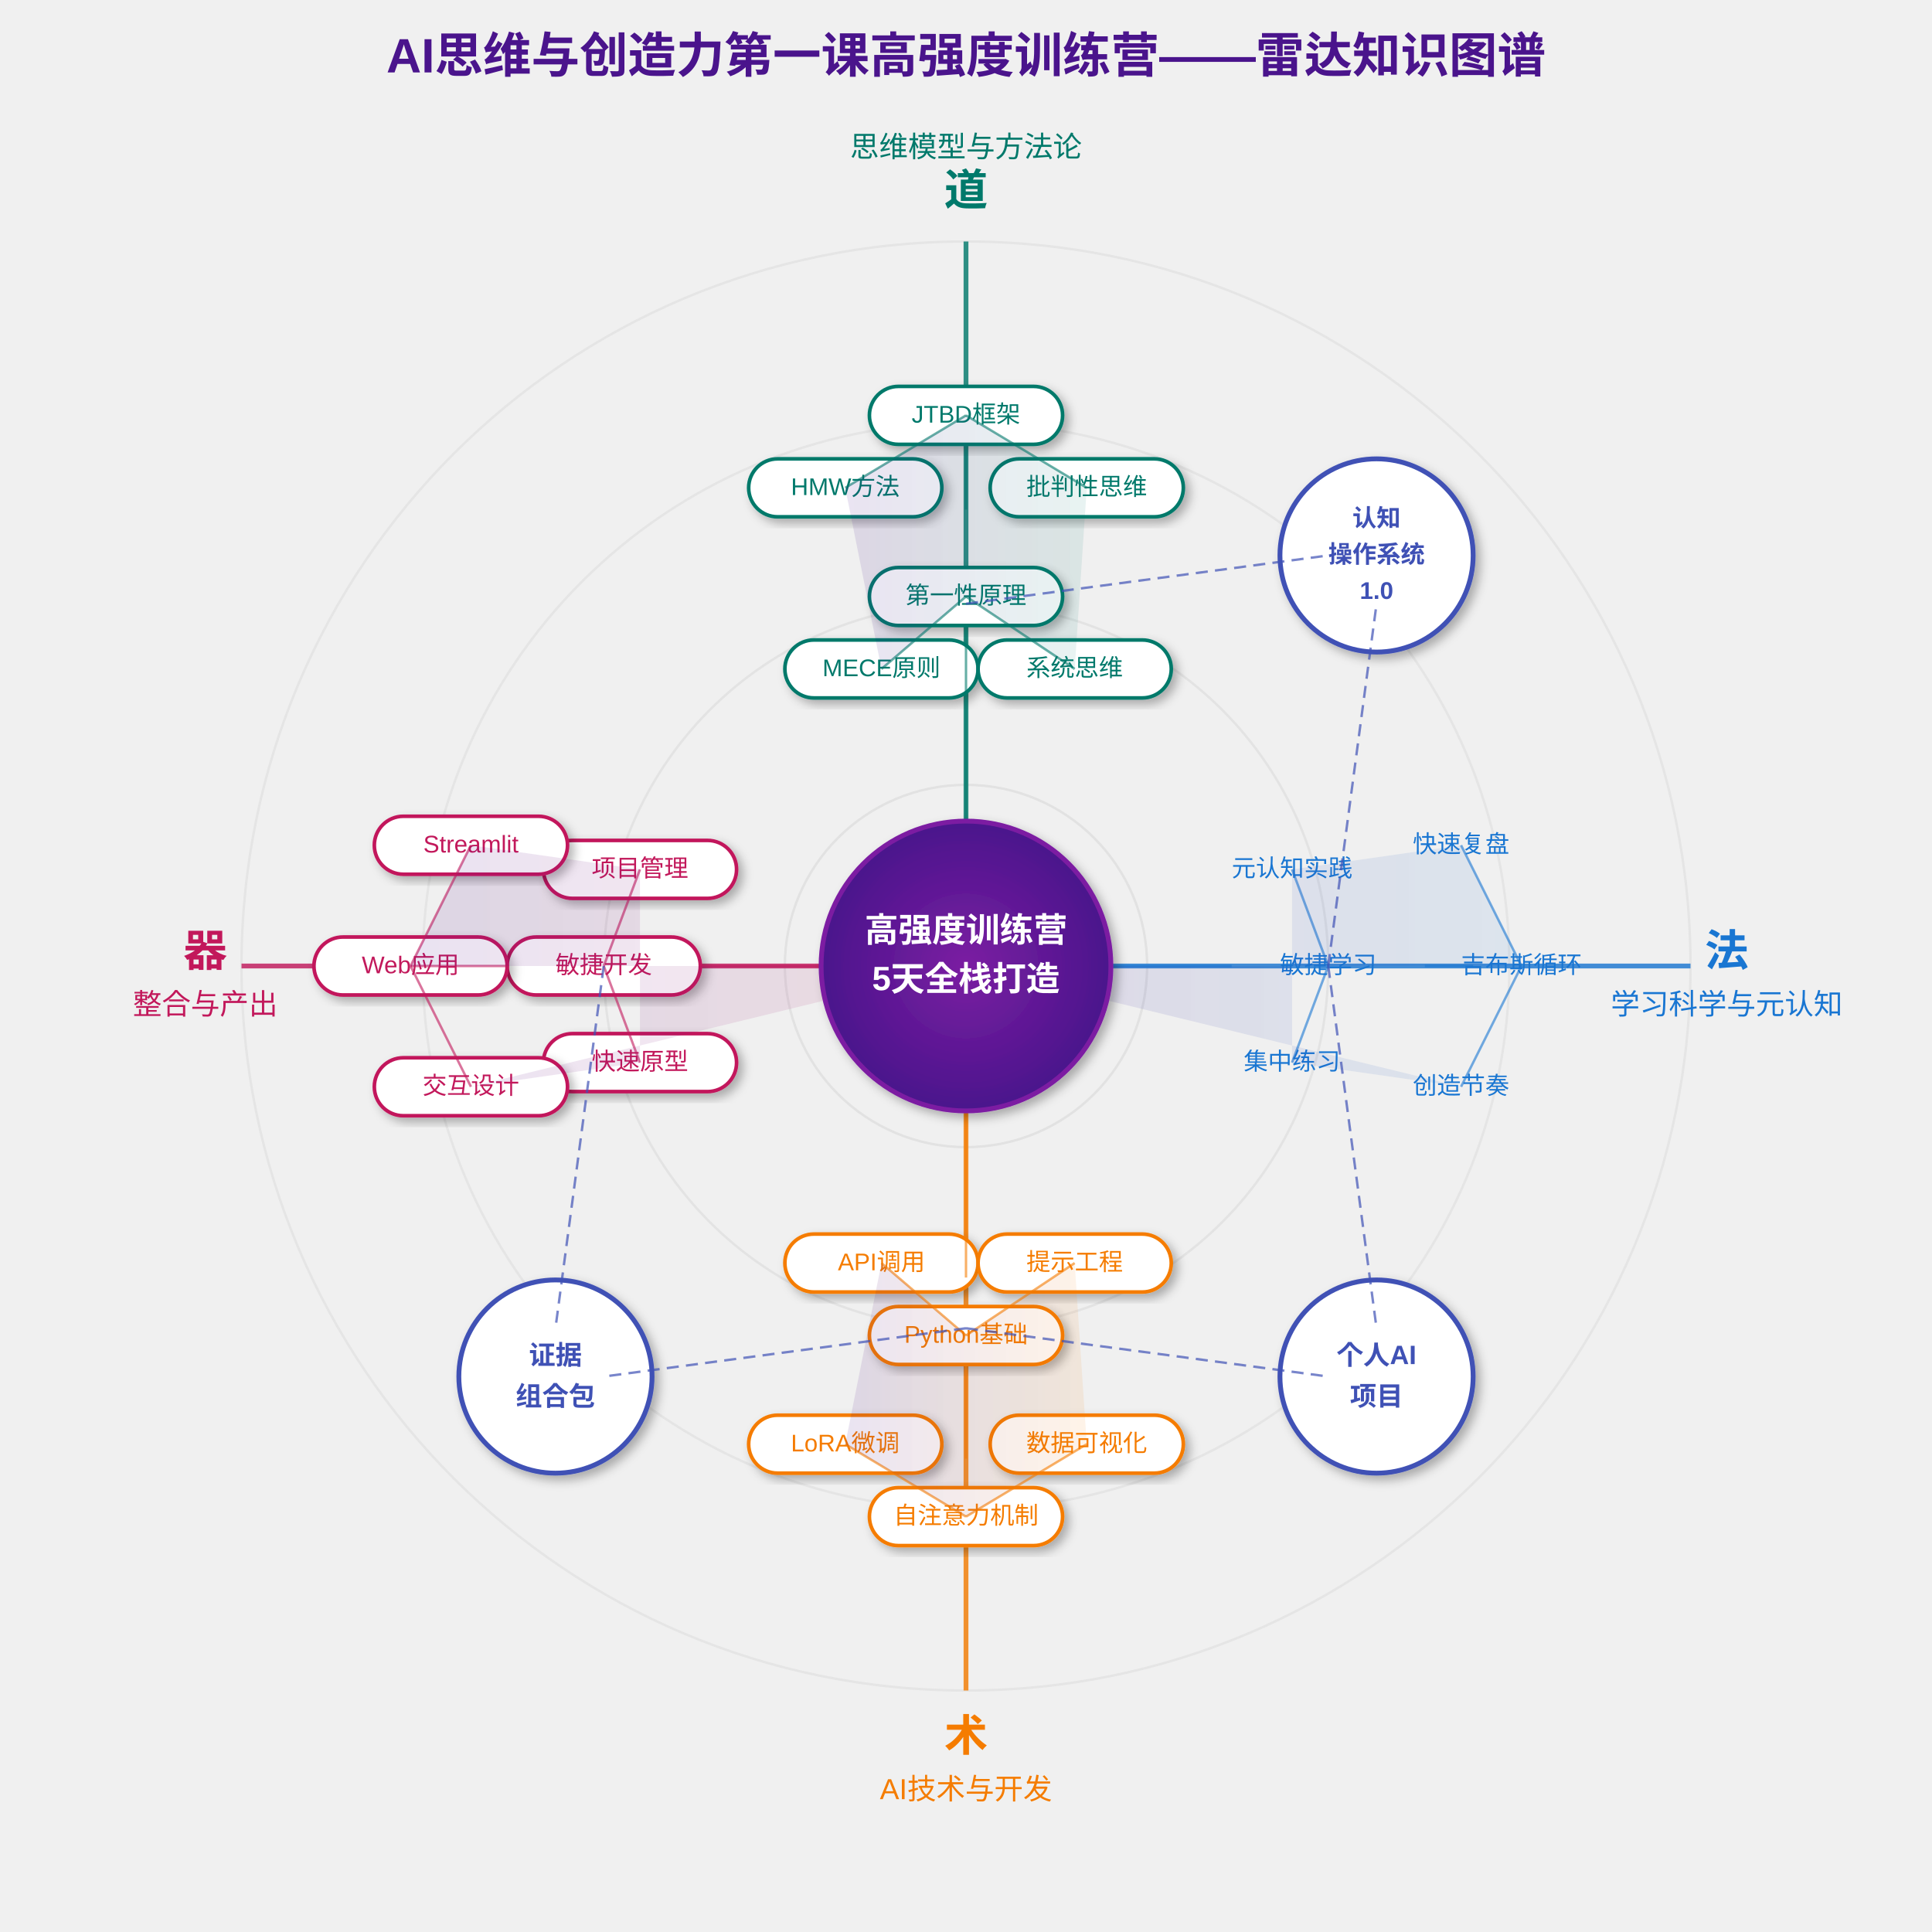
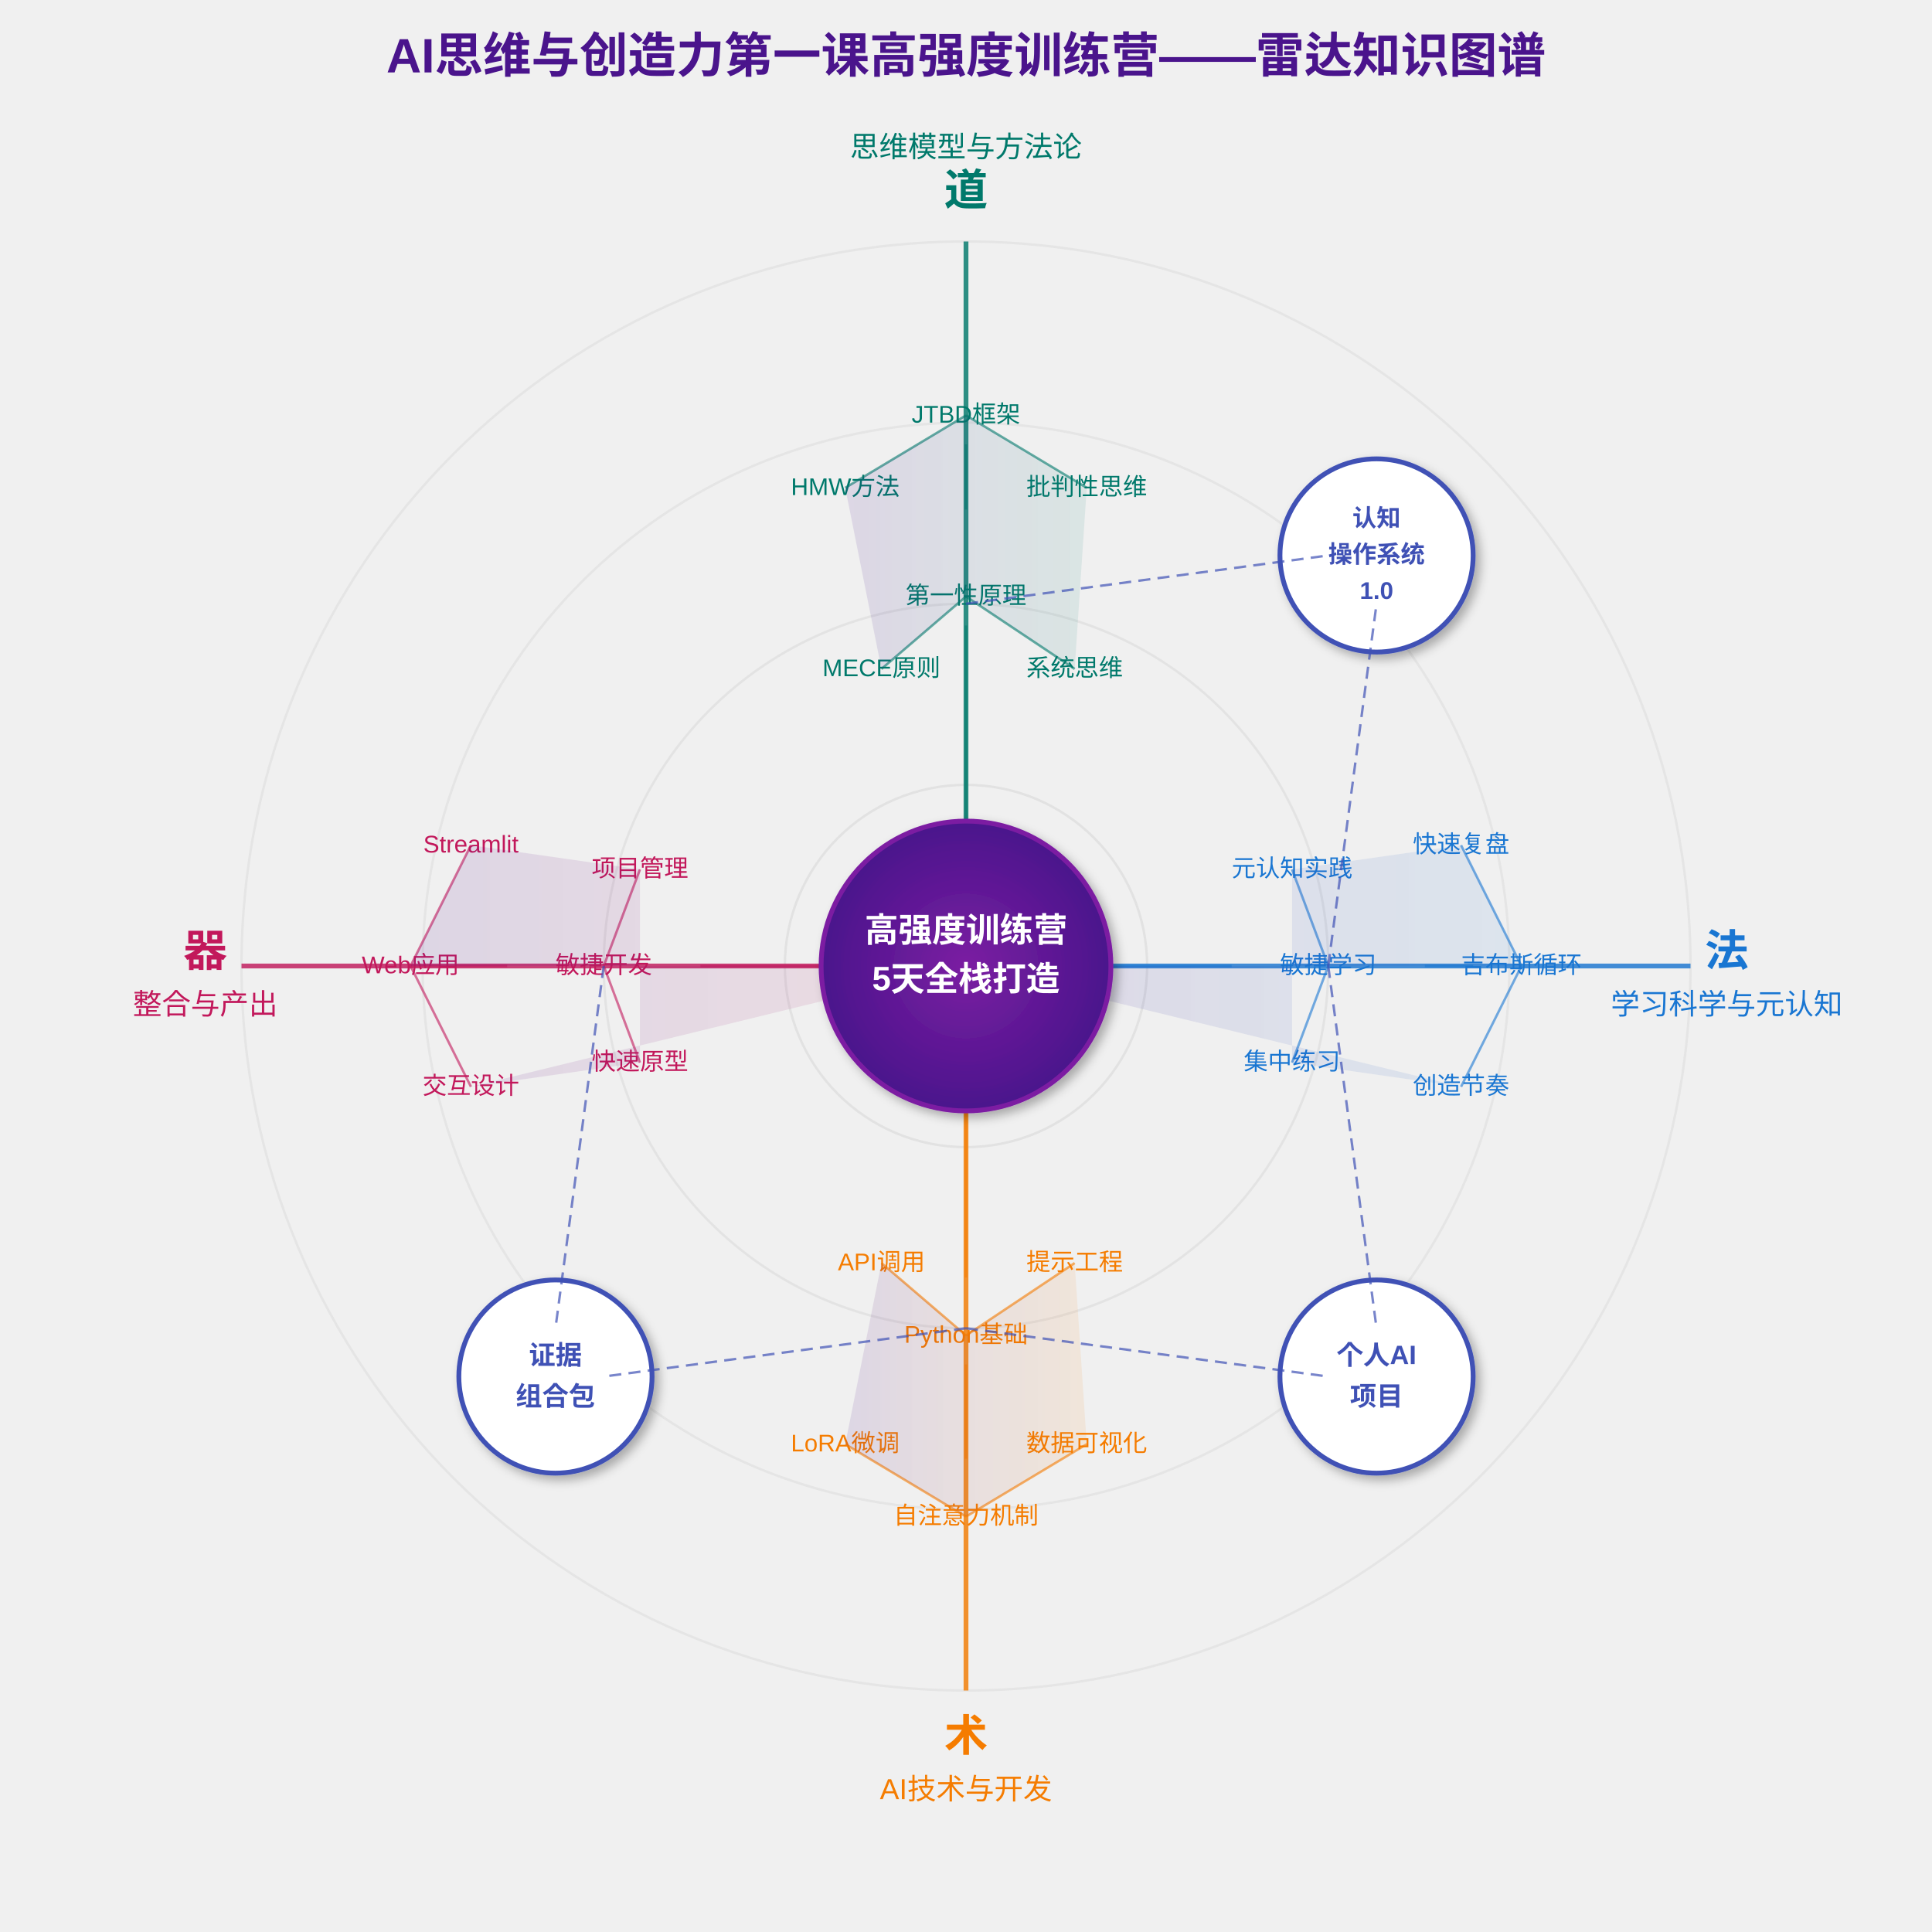
<svg xmlns="http://www.w3.org/2000/svg" width="800" height="800" viewBox="0 0 800 800">
  <defs>
    <radialGradient id="center-glow" cx="0.5" cy="0.5" r="0.5">
      <stop offset="0%" stop-color="#7b1fa2" stop-opacity="1" />
      <stop offset="100%" stop-color="#4a148c" stop-opacity="1" />
    </radialGradient>
    <linearGradient id="dao-gradient" x1="0%" y1="0%" x2="100%" y2="0%">
      <stop offset="0%" stop-color="#4a148c" stop-opacity="0.8" />
      <stop offset="100%" stop-color="#00796b" stop-opacity="0.6" />
    </linearGradient>
    <linearGradient id="fa-gradient" x1="0%" y1="0%" x2="100%" y2="0%">
      <stop offset="0%" stop-color="#4a148c" stop-opacity="0.8" />
      <stop offset="100%" stop-color="#1976d2" stop-opacity="0.6" />
    </linearGradient>
    <linearGradient id="shu-gradient" x1="0%" y1="0%" x2="100%" y2="0%">
      <stop offset="0%" stop-color="#4a148c" stop-opacity="0.8" />
      <stop offset="100%" stop-color="#f57c00" stop-opacity="0.6" />
    </linearGradient>
    <linearGradient id="qi-gradient" x1="0%" y1="0%" x2="100%" y2="0%">
      <stop offset="0%" stop-color="#4a148c" stop-opacity="0.8" />
      <stop offset="100%" stop-color="#c2185b" stop-opacity="0.6" />
    </linearGradient>
    <filter id="shadow" x="-20%" y="-20%" width="140%" height="140%">
      <feDropShadow dx="2" dy="2" stdDeviation="2" flood-opacity="0.3" />
    </filter>
    <linearGradient id="output-gradient" x1="0%" y1="0%" x2="100%" y2="100%">
      <stop offset="0%" stop-color="#3f51b5" stop-opacity="0.8" />
      <stop offset="100%" stop-color="#5c6bc0" stop-opacity="0.6" />
    </linearGradient>
  </defs>
  <text x="400" y="30" font-family="Arial, 'Hiragino Sans GB', 'Microsoft YaHei', sans-serif" font-size="20" fill="#4a148c" text-anchor="middle" font-weight="bold">AI思维与创造力第一课高强度训练营——雷达知识图谱</text>
  <g transform="translate(400, 400)">
    <circle cx="0" cy="0" r="300" fill="none" stroke="#e0e0e0" stroke-width="1" opacity="0.7" />
    <circle cx="0" cy="0" r="225" fill="none" stroke="#e0e0e0" stroke-width="1" opacity="0.7" />
    <circle cx="0" cy="0" r="150" fill="none" stroke="#e0e0e0" stroke-width="1" opacity="0.8" />
    <circle cx="0" cy="0" r="75" fill="none" stroke="#e0e0e0" stroke-width="1" opacity="0.9" />
    <line x1="0" y1="-300" x2="0" y2="300" stroke="#e0e0e0" stroke-width="1.5" opacity="0.9" />
    <line x1="-300" y1="0" x2="300" y2="0" stroke="#e0e0e0" stroke-width="1.5" opacity="0.9" />
    <line x1="0" y1="0" x2="0" y2="-300" stroke="#00796b" stroke-width="2" opacity="0.8" />
    <text x="0" y="-315" font-family="Arial, 'Hiragino Sans GB', 'Microsoft YaHei', sans-serif" font-size="18" fill="#00796b" text-anchor="middle" font-weight="bold">道</text>
    <text x="0" y="-335" font-family="Arial, 'Hiragino Sans GB', 'Microsoft YaHei', sans-serif" font-size="12" fill="#00796b" text-anchor="middle">思维模型与方法论</text>
-     <rect x="-40" y="-165" width="80" height="24" rx="12" ry="12" fill="white" stroke="#00796b" stroke-width="1.5" filter="url(#shadow)" />
    <text x="0" y="-150" font-family="Arial, 'Hiragino Sans GB', 'Microsoft YaHei', sans-serif" font-size="10" fill="#00796b" text-anchor="middle">第一性原理</text>
-     <rect x="-75" y="-135" width="80" height="24" rx="12" ry="12" fill="white" stroke="#00796b" stroke-width="1.5" filter="url(#shadow)" />
    <text x="-35" y="-120" font-family="Arial, 'Hiragino Sans GB', 'Microsoft YaHei', sans-serif" font-size="10" fill="#00796b" text-anchor="middle">MECE原则</text>
-     <rect x="5" y="-135" width="80" height="24" rx="12" ry="12" fill="white" stroke="#00796b" stroke-width="1.5" filter="url(#shadow)" />
    <text x="45" y="-120" font-family="Arial, 'Hiragino Sans GB', 'Microsoft YaHei', sans-serif" font-size="10" fill="#00796b" text-anchor="middle">系统思维</text>
-     <rect x="-40" y="-240" width="80" height="24" rx="12" ry="12" fill="white" stroke="#00796b" stroke-width="1.5" filter="url(#shadow)" />
    <text x="0" y="-225" font-family="Arial, 'Hiragino Sans GB', 'Microsoft YaHei', sans-serif" font-size="10" fill="#00796b" text-anchor="middle">JTBD框架</text>
-     <rect x="-90" y="-210" width="80" height="24" rx="12" ry="12" fill="white" stroke="#00796b" stroke-width="1.5" filter="url(#shadow)" />
    <text x="-50" y="-195" font-family="Arial, 'Hiragino Sans GB', 'Microsoft YaHei', sans-serif" font-size="10" fill="#00796b" text-anchor="middle">HMW方法</text>
-     <rect x="10" y="-210" width="80" height="24" rx="12" ry="12" fill="white" stroke="#00796b" stroke-width="1.5" filter="url(#shadow)" />
    <text x="50" y="-195" font-family="Arial, 'Hiragino Sans GB', 'Microsoft YaHei', sans-serif" font-size="10" fill="#00796b" text-anchor="middle">批判性思维</text>
    <line x1="0" y1="-60" x2="0" y2="-141" stroke="#00796b" stroke-width="1" opacity="0.6" />
    <line x1="0" y1="-189" x2="0" y2="-216" stroke="#00796b" stroke-width="1" opacity="0.6" />
    <line x1="0" y1="-153" x2="-35" y2="-123" stroke="#00796b" stroke-width="1" opacity="0.6" />
    <line x1="0" y1="-153" x2="45" y2="-123" stroke="#00796b" stroke-width="1" opacity="0.6" />
    <line x1="0" y1="-228" x2="-50" y2="-198" stroke="#00796b" stroke-width="1" opacity="0.6" />
    <line x1="0" y1="-228" x2="50" y2="-198" stroke="#00796b" stroke-width="1" opacity="0.6" />
    <path d="M 0 0 L 0 -228 L -50 -198 L -35 -123 L 0 -153 L 45 -123 L 50 -198 L 0 -228 Z" fill="url(#dao-gradient)" fill-opacity="0.15" />
    <line x1="0" y1="0" x2="300" y2="0" stroke="#1976d2" stroke-width="2" opacity="0.8" />
    <text x="315" y="0" font-family="Arial, 'Hiragino Sans GB', 'Microsoft YaHei', sans-serif" font-size="18" fill="#1976d2" text-anchor="middle" font-weight="bold">法</text>
    <text x="315" y="20" font-family="Arial, 'Hiragino Sans GB', 'Microsoft YaHei', sans-serif" font-size="12" fill="#1976d2" text-anchor="middle">学习科学与元认知</text>
    <text x="150" y="3" font-family="Arial, 'Hiragino Sans GB', 'Microsoft YaHei', sans-serif" font-size="10" fill="#1976d2" text-anchor="middle">敏捷学习</text>
    <text x="135" y="-37" font-family="Arial, 'Hiragino Sans GB', 'Microsoft YaHei', sans-serif" font-size="10" fill="#1976d2" text-anchor="middle">元认知实践</text>
    <text x="135" y="43" font-family="Arial, 'Hiragino Sans GB', 'Microsoft YaHei', sans-serif" font-size="10" fill="#1976d2" text-anchor="middle">集中练习</text>
    <text x="230" y="3" font-family="Arial, 'Hiragino Sans GB', 'Microsoft YaHei', sans-serif" font-size="10" fill="#1976d2" text-anchor="middle">吉布斯循环</text>
    <text x="205" y="-47" font-family="Arial, 'Hiragino Sans GB', 'Microsoft YaHei', sans-serif" font-size="10" fill="#1976d2" text-anchor="middle">快速复盘</text>
    <text x="205" y="53" font-family="Arial, 'Hiragino Sans GB', 'Microsoft YaHei', sans-serif" font-size="10" fill="#1976d2" text-anchor="middle">创造节奏</text>
    <line x1="60" y1="0" x2="110" y2="0" stroke="#1976d2" stroke-width="1" opacity="0.6" />
    <line x1="190" y1="0" x2="210" y2="0" stroke="#1976d2" stroke-width="1" opacity="0.6" />
    <line x1="150" y1="0" x2="135" y2="-40" stroke="#1976d2" stroke-width="1" opacity="0.6" />
    <line x1="150" y1="0" x2="135" y2="40" stroke="#1976d2" stroke-width="1" opacity="0.6" />
    <line x1="230" y1="0" x2="205" y2="-50" stroke="#1976d2" stroke-width="1" opacity="0.6" />
    <line x1="230" y1="0" x2="205" y2="50" stroke="#1976d2" stroke-width="1" opacity="0.6" />
    <path d="M 0 0 L 150 0 L 230 0 L 205 -50 L 135 -40 L 135 40 L 205 50 Z" fill="url(#fa-gradient)" fill-opacity="0.15" />
    <line x1="0" y1="0" x2="0" y2="300" stroke="#f57c00" stroke-width="2" opacity="0.8" />
    <text x="0" y="325" font-family="Arial, 'Hiragino Sans GB', 'Microsoft YaHei', sans-serif" font-size="18" fill="#f57c00" text-anchor="middle" font-weight="bold">术</text>
    <text x="0" y="345" font-family="Arial, 'Hiragino Sans GB', 'Microsoft YaHei', sans-serif" font-size="12" fill="#f57c00" text-anchor="middle">AI技术与开发</text>
-     <rect x="-40" y="141" width="80" height="24" rx="12" ry="12" fill="white" stroke="#f57c00" stroke-width="1.5" filter="url(#shadow)" />
    <text x="0" y="156" font-family="Arial, 'Hiragino Sans GB', 'Microsoft YaHei', sans-serif" font-size="10" fill="#f57c00" text-anchor="middle">Python基础</text>
-     <rect x="-75" y="111" width="80" height="24" rx="12" ry="12" fill="white" stroke="#f57c00" stroke-width="1.5" filter="url(#shadow)" />
    <text x="-35" y="126" font-family="Arial, 'Hiragino Sans GB', 'Microsoft YaHei', sans-serif" font-size="10" fill="#f57c00" text-anchor="middle">API调用</text>
-     <rect x="5" y="111" width="80" height="24" rx="12" ry="12" fill="white" stroke="#f57c00" stroke-width="1.5" filter="url(#shadow)" />
    <text x="45" y="126" font-family="Arial, 'Hiragino Sans GB', 'Microsoft YaHei', sans-serif" font-size="10" fill="#f57c00" text-anchor="middle">提示工程</text>
-     <rect x="-40" y="216" width="80" height="24" rx="12" ry="12" fill="white" stroke="#f57c00" stroke-width="1.5" filter="url(#shadow)" />
    <text x="0" y="231" font-family="Arial, 'Hiragino Sans GB', 'Microsoft YaHei', sans-serif" font-size="10" fill="#f57c00" text-anchor="middle">自注意力机制</text>
-     <rect x="-90" y="186" width="80" height="24" rx="12" ry="12" fill="white" stroke="#f57c00" stroke-width="1.5" filter="url(#shadow)" />
    <text x="-50" y="201" font-family="Arial, 'Hiragino Sans GB', 'Microsoft YaHei', sans-serif" font-size="10" fill="#f57c00" text-anchor="middle">LoRA微调</text>
-     <rect x="10" y="186" width="80" height="24" rx="12" ry="12" fill="white" stroke="#f57c00" stroke-width="1.5" filter="url(#shadow)" />
    <text x="50" y="201" font-family="Arial, 'Hiragino Sans GB', 'Microsoft YaHei', sans-serif" font-size="10" fill="#f57c00" text-anchor="middle">数据可视化</text>
    <line x1="0" y1="60" x2="0" y2="129" stroke="#f57c00" stroke-width="1" opacity="0.6" />
    <line x1="0" y1="165" x2="0" y2="204" stroke="#f57c00" stroke-width="1" opacity="0.6" />
    <line x1="0" y1="153" x2="-35" y2="123" stroke="#f57c00" stroke-width="1" opacity="0.6" />
    <line x1="0" y1="153" x2="45" y2="123" stroke="#f57c00" stroke-width="1" opacity="0.6" />
    <line x1="0" y1="228" x2="-50" y2="198" stroke="#f57c00" stroke-width="1" opacity="0.6" />
    <line x1="0" y1="228" x2="50" y2="198" stroke="#f57c00" stroke-width="1" opacity="0.6" />
    <path d="M 0 0 L 0 153 L -35 123 L -50 198 L 0 228 L 50 198 L 45 123 L 0 153 Z" fill="url(#shu-gradient)" fill-opacity="0.15" />
    <line x1="0" y1="0" x2="-300" y2="0" stroke="#c2185b" stroke-width="2" opacity="0.8" />
    <text x="-315" y="0" font-family="Arial, 'Hiragino Sans GB', 'Microsoft YaHei', sans-serif" font-size="18" fill="#c2185b" text-anchor="middle" font-weight="bold">器</text>
    <text x="-315" y="20" font-family="Arial, 'Hiragino Sans GB', 'Microsoft YaHei', sans-serif" font-size="12" fill="#c2185b" text-anchor="middle">整合与产出</text>
-     <rect x="-190" y="-12" width="80" height="24" rx="12" ry="12" fill="white" stroke="#c2185b" stroke-width="1.5" filter="url(#shadow)" />
    <text x="-150" y="3" font-family="Arial, 'Hiragino Sans GB', 'Microsoft YaHei', sans-serif" font-size="10" fill="#c2185b" text-anchor="middle">敏捷开发</text>
-     <rect x="-175" y="-52" width="80" height="24" rx="12" ry="12" fill="white" stroke="#c2185b" stroke-width="1.5" filter="url(#shadow)" />
    <text x="-135" y="-37" font-family="Arial, 'Hiragino Sans GB', 'Microsoft YaHei', sans-serif" font-size="10" fill="#c2185b" text-anchor="middle">项目管理</text>
-     <rect x="-175" y="28" width="80" height="24" rx="12" ry="12" fill="white" stroke="#c2185b" stroke-width="1.5" filter="url(#shadow)" />
    <text x="-135" y="43" font-family="Arial, 'Hiragino Sans GB', 'Microsoft YaHei', sans-serif" font-size="10" fill="#c2185b" text-anchor="middle">快速原型</text>
-     <rect x="-270" y="-12" width="80" height="24" rx="12" ry="12" fill="white" stroke="#c2185b" stroke-width="1.5" filter="url(#shadow)" />
    <text x="-230" y="3" font-family="Arial, 'Hiragino Sans GB', 'Microsoft YaHei', sans-serif" font-size="10" fill="#c2185b" text-anchor="middle">Web应用</text>
-     <rect x="-245" y="-62" width="80" height="24" rx="12" ry="12" fill="white" stroke="#c2185b" stroke-width="1.5" filter="url(#shadow)" />
    <text x="-205" y="-47" font-family="Arial, 'Hiragino Sans GB', 'Microsoft YaHei', sans-serif" font-size="10" fill="#c2185b" text-anchor="middle">Streamlit</text>
-     <rect x="-245" y="38" width="80" height="24" rx="12" ry="12" fill="white" stroke="#c2185b" stroke-width="1.5" filter="url(#shadow)" />
    <text x="-205" y="53" font-family="Arial, 'Hiragino Sans GB', 'Microsoft YaHei', sans-serif" font-size="10" fill="#c2185b" text-anchor="middle">交互设计</text>
    <line x1="-60" y1="0" x2="-110" y2="0" stroke="#c2185b" stroke-width="1" opacity="0.6" />
    <line x1="-190" y1="0" x2="-230" y2="0" stroke="#c2185b" stroke-width="1" opacity="0.6" />
    <line x1="-150" y1="0" x2="-135" y2="-40" stroke="#c2185b" stroke-width="1" opacity="0.6" />
    <line x1="-150" y1="0" x2="-135" y2="40" stroke="#c2185b" stroke-width="1" opacity="0.6" />
    <line x1="-230" y1="0" x2="-205" y2="-50" stroke="#c2185b" stroke-width="1" opacity="0.6" />
    <line x1="-230" y1="0" x2="-205" y2="50" stroke="#c2185b" stroke-width="1" opacity="0.6" />
    <path d="M 0 0 L -150 0 L -230 0 L -205 -50 L -135 -40 L -135 40 L -205 50 Z" fill="url(#qi-gradient)" fill-opacity="0.15" />
    <g transform="translate(170, 170)">
      <circle cx="0" cy="0" r="40" fill="white" stroke="#3f51b5" stroke-width="2" filter="url(#shadow)" />
      <text x="0" y="-5" font-family="Arial, 'Hiragino Sans GB', 'Microsoft YaHei', sans-serif" font-size="11" fill="#3f51b5" text-anchor="middle" font-weight="bold">个人AI</text>
      <text x="0" y="12" font-family="Arial, 'Hiragino Sans GB', 'Microsoft YaHei', sans-serif" font-size="11" fill="#3f51b5" text-anchor="middle" font-weight="bold">项目</text>
    </g>
    <g transform="translate(-170, 170)">
      <circle cx="0" cy="0" r="40" fill="white" stroke="#3f51b5" stroke-width="2" filter="url(#shadow)" />
      <text x="0" y="-5" font-family="Arial, 'Hiragino Sans GB', 'Microsoft YaHei', sans-serif" font-size="11" fill="#3f51b5" text-anchor="middle" font-weight="bold">证据</text>
      <text x="0" y="12" font-family="Arial, 'Hiragino Sans GB', 'Microsoft YaHei', sans-serif" font-size="11" fill="#3f51b5" text-anchor="middle" font-weight="bold">组合包</text>
    </g>
    <g transform="translate(170, -170)">
      <circle cx="0" cy="0" r="40" fill="white" stroke="#3f51b5" stroke-width="2" filter="url(#shadow)" />
      <text x="0" y="-12" font-family="Arial, 'Hiragino Sans GB', 'Microsoft YaHei', sans-serif" font-size="10" fill="#3f51b5" text-anchor="middle" font-weight="bold">认知</text>
      <text x="0" y="3" font-family="Arial, 'Hiragino Sans GB', 'Microsoft YaHei', sans-serif" font-size="10" fill="#3f51b5" text-anchor="middle" font-weight="bold">操作系统</text>
      <text x="0" y="18" font-family="Arial, 'Hiragino Sans GB', 'Microsoft YaHei', sans-serif" font-size="10" fill="#3f51b5" text-anchor="middle" font-weight="bold">1.0</text>
    </g>
    <line x1="150" y1="0" x2="170" y2="150" stroke="#3f51b5" stroke-width="1" stroke-dasharray="5,3" opacity="0.7" />
    <line x1="0" y1="150" x2="150" y2="170" stroke="#3f51b5" stroke-width="1" stroke-dasharray="5,3" opacity="0.7" />
    <line x1="-150" y1="0" x2="-170" y2="150" stroke="#3f51b5" stroke-width="1" stroke-dasharray="5,3" opacity="0.7" />
    <line x1="0" y1="150" x2="-150" y2="170" stroke="#3f51b5" stroke-width="1" stroke-dasharray="5,3" opacity="0.7" />
    <line x1="150" y1="0" x2="170" y2="-150" stroke="#3f51b5" stroke-width="1" stroke-dasharray="5,3" opacity="0.7" />
    <line x1="0" y1="-150" x2="150" y2="-170" stroke="#3f51b5" stroke-width="1" stroke-dasharray="5,3" opacity="0.7" />
    <circle cx="0" cy="0" r="60" fill="url(#center-glow)" stroke="#7b1fa2" stroke-width="2" filter="url(#shadow)" />
    <text x="0" y="-10" font-family="Arial, 'Hiragino Sans GB', 'Microsoft YaHei', sans-serif" font-size="14" fill="white" text-anchor="middle" font-weight="bold">高强度训练营</text>
    <text x="0" y="10" font-family="Arial, 'Hiragino Sans GB', 'Microsoft YaHei', sans-serif" font-size="14" fill="white" text-anchor="middle" font-weight="bold">5天全栈打造</text>
  </g>
</svg>
